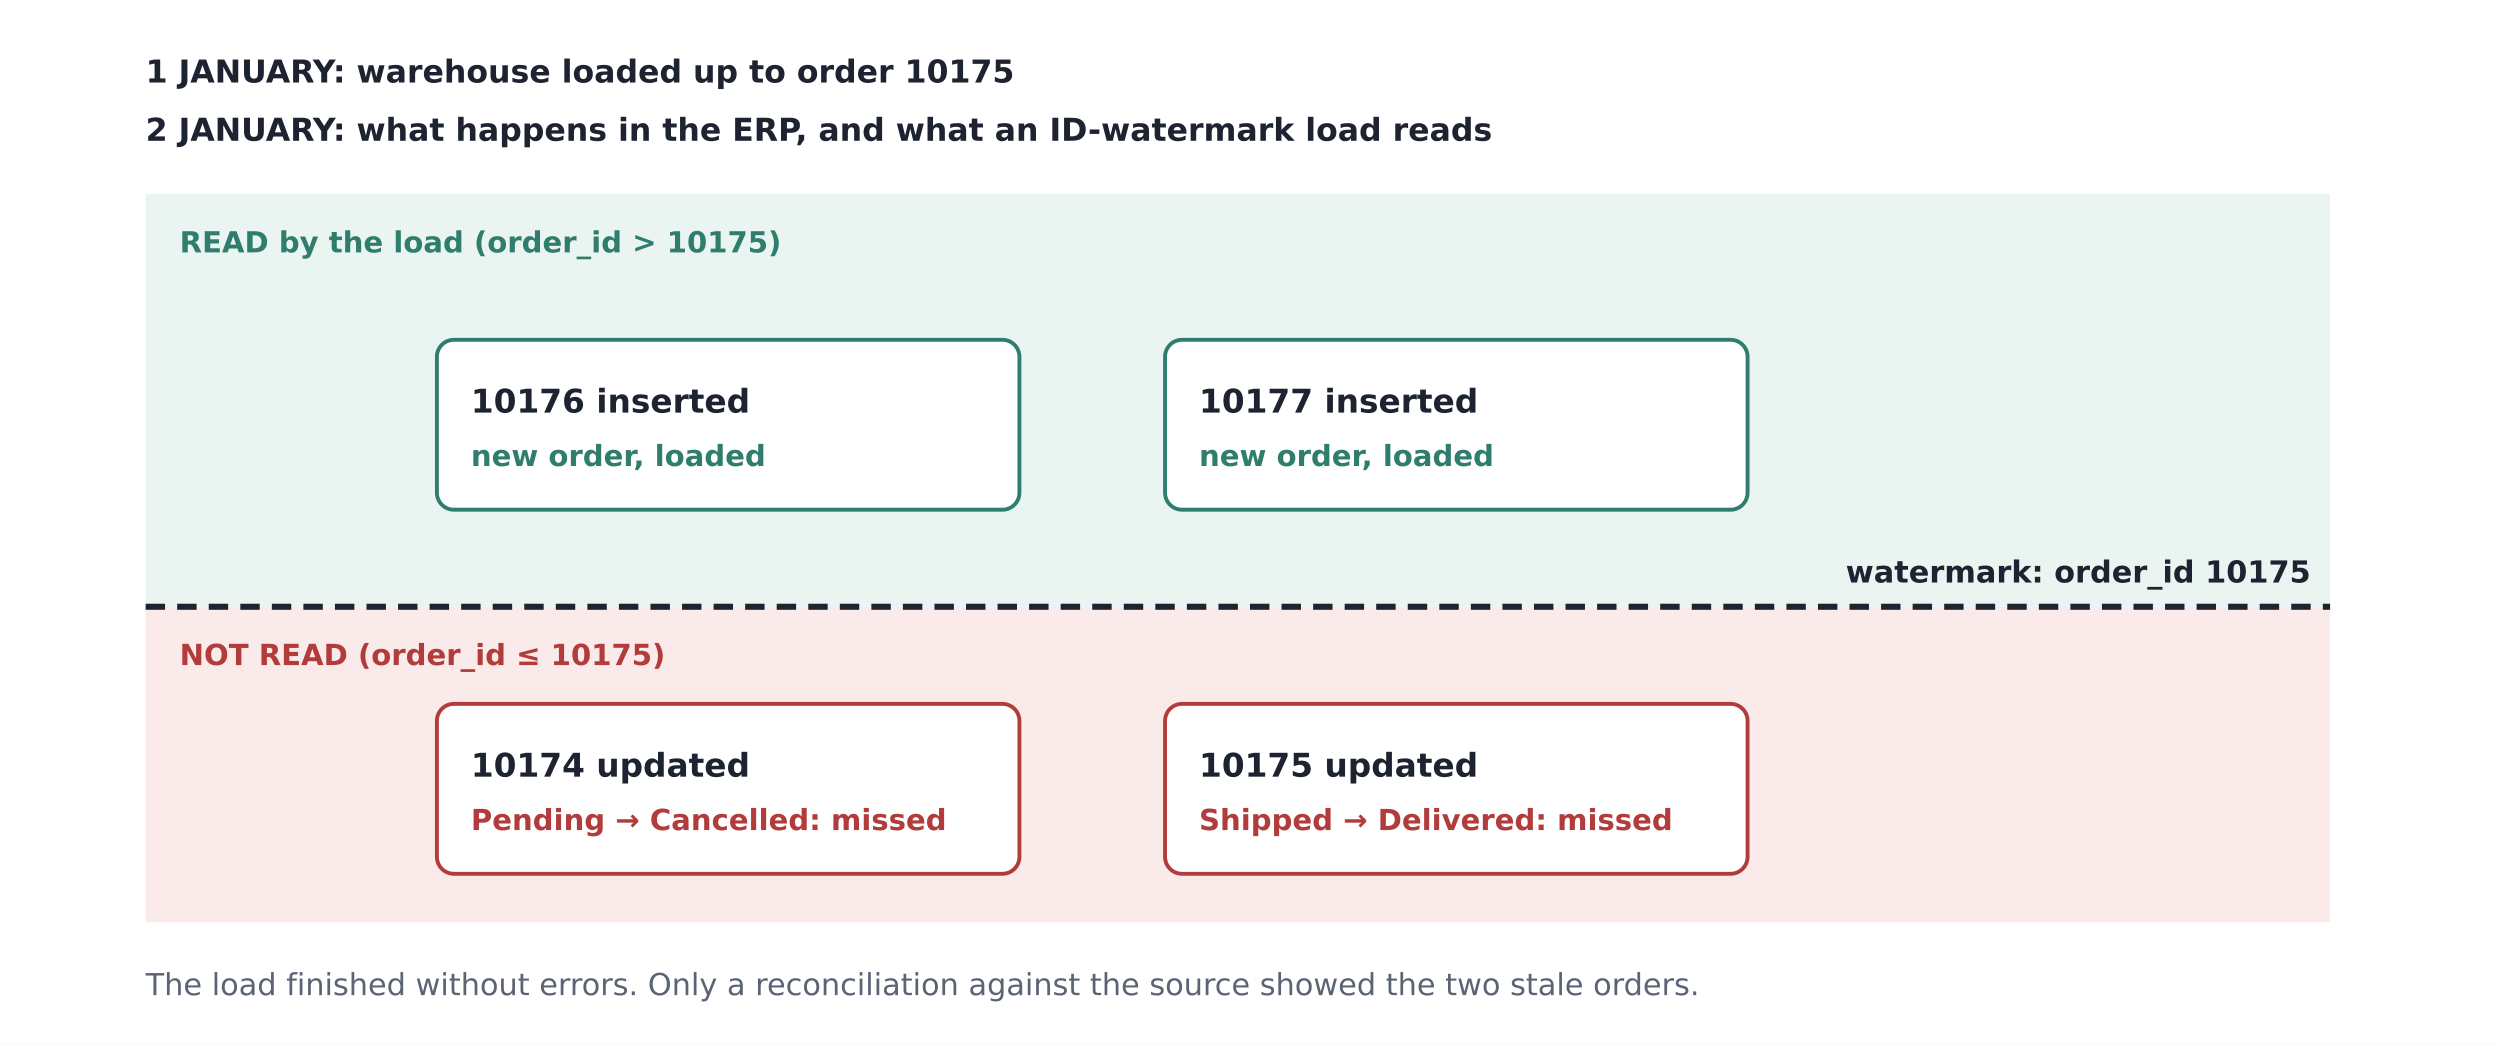
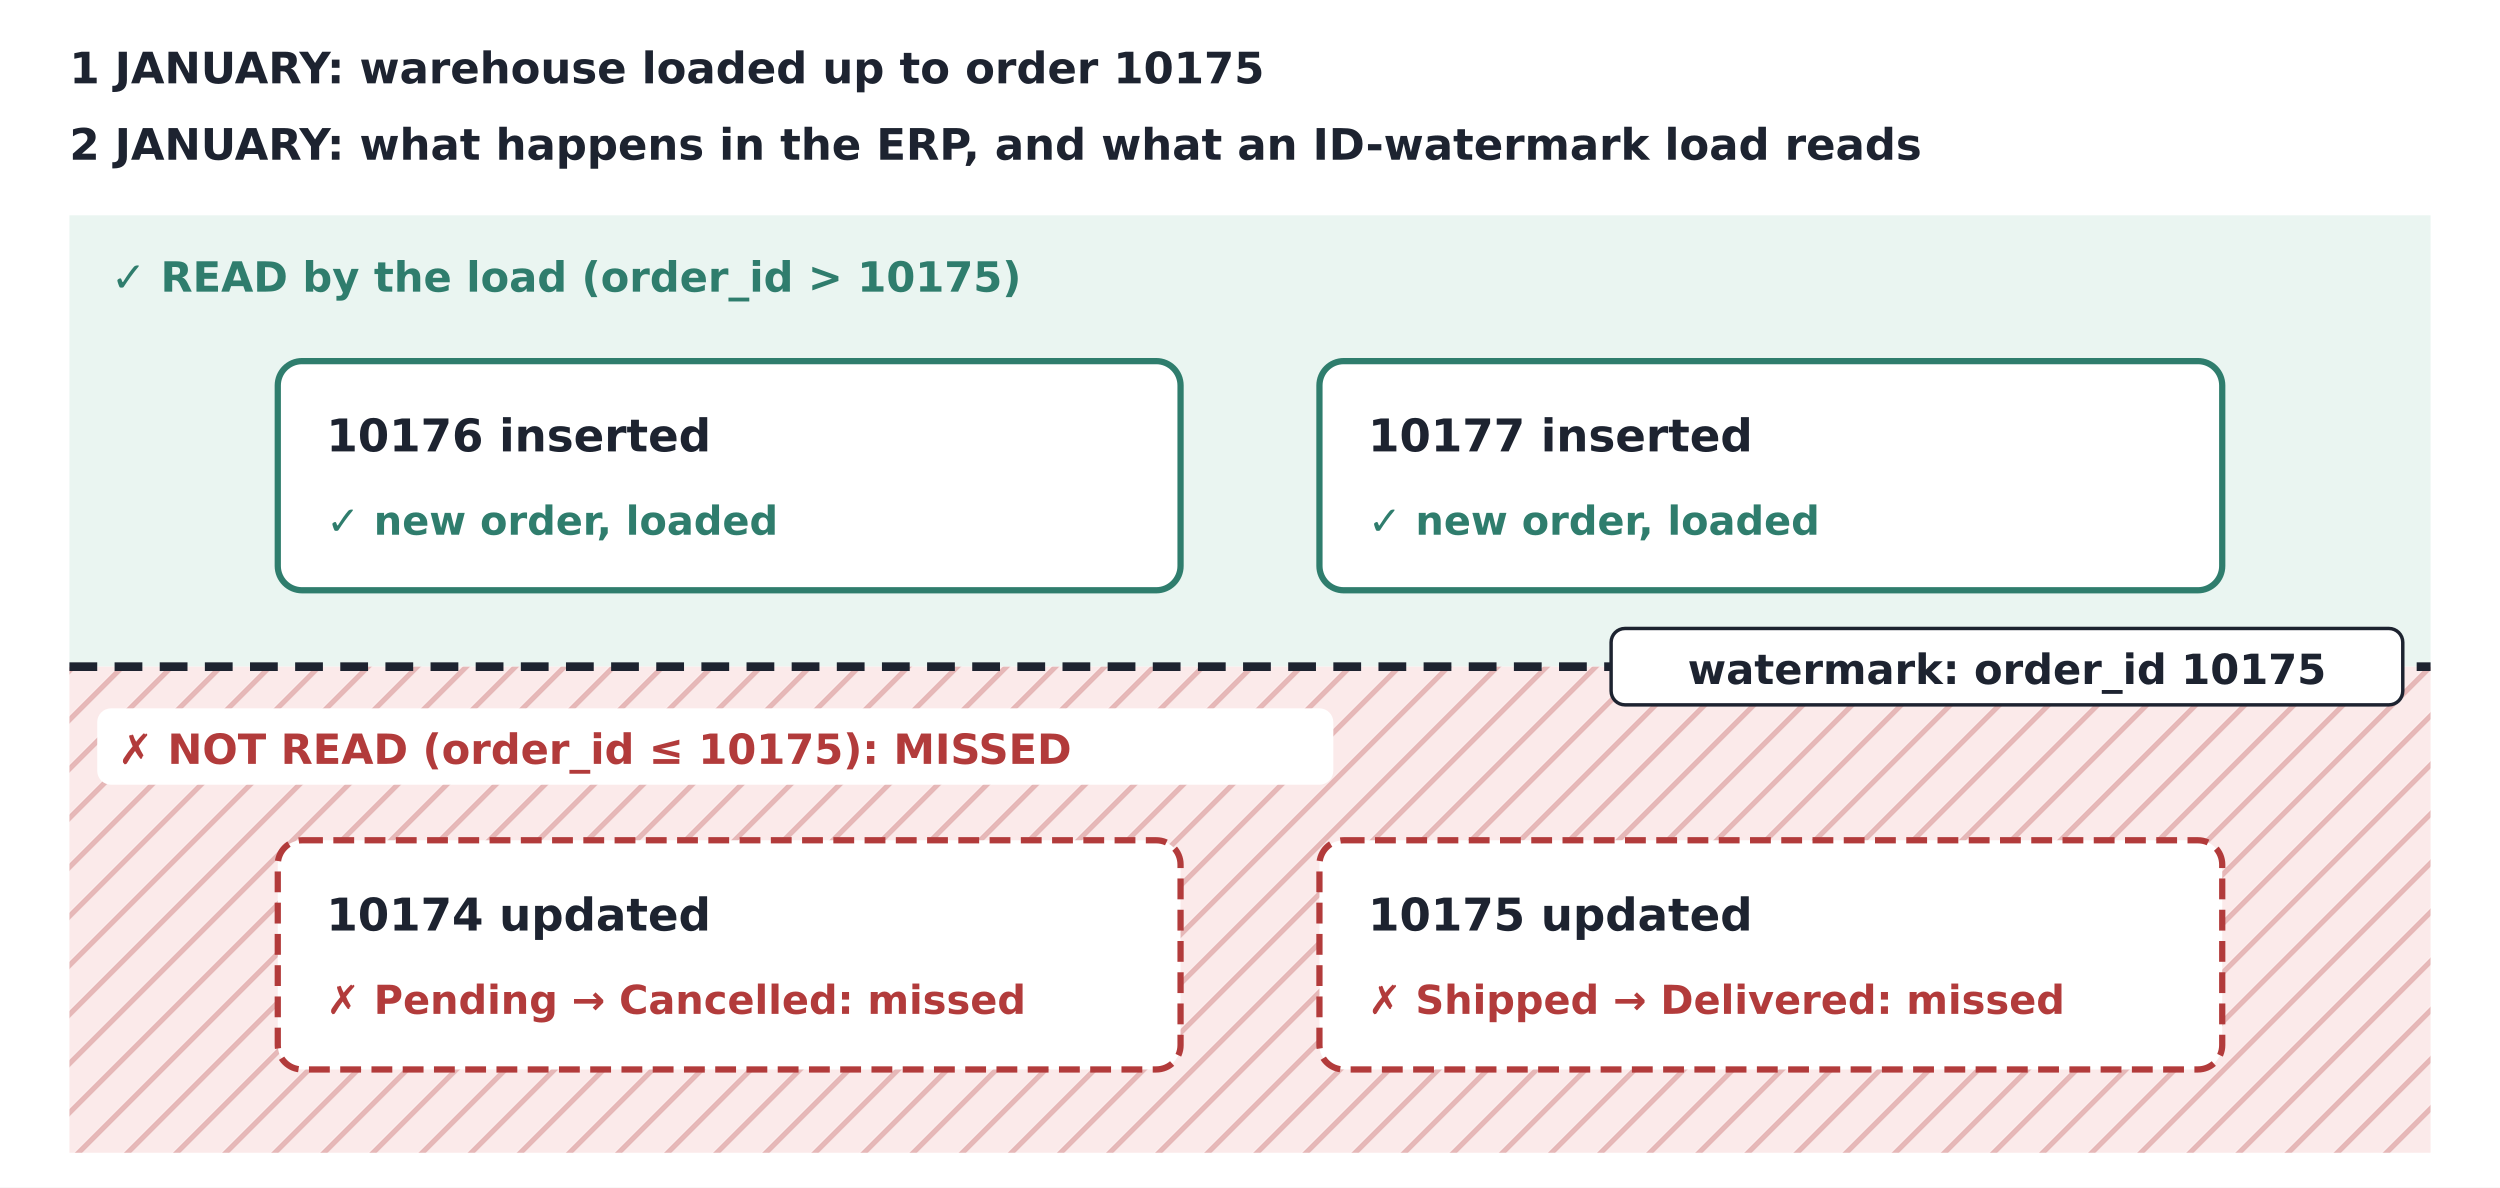
- <svg xmlns="http://www.w3.org/2000/svg" width="1030" height="430" viewBox="0 0 1030 430" font-family="DejaVu Sans, Arial, sans-serif">
-   <rect width="1030" height="430" fill="#ffffff" />
-   <text x="60" y="34" font-size="13" fill="#1d2330" font-weight="bold" text-anchor="start">1 JANUARY: warehouse loaded up to order 10175</text>
-   <text x="60" y="58" font-size="13" fill="#1d2330" font-weight="bold" text-anchor="start">2 JANUARY: what happens in the ERP, and what an ID-watermark load reads</text>
-   <rect x="60" y="80" width="900" height="170" rx="0" fill="#eaf5f1" stroke="none" stroke-width="1" />
-   <rect x="60" y="250" width="900" height="130" rx="0" fill="#fbeaea" stroke="none" stroke-width="1" />
-   <path d="M60,250 H960" fill="none" stroke="#1d2330" stroke-width="2.5" stroke-linejoin="round" stroke-dasharray="8 5" />
-   <text x="952" y="240" font-size="12.5" fill="#1d2330" font-weight="bold" text-anchor="end">watermark: order_id 10175</text>
-   <text x="74" y="104" font-size="12" fill="#2f7d6d" font-weight="bold" text-anchor="start">READ by the load (order_id &gt; 10175)</text>
-   <text x="74" y="274" font-size="12" fill="#b23b3b" font-weight="bold" text-anchor="start">NOT READ (order_id ≤ 10175)</text>
-   <rect x="180" y="140" width="240" height="70" rx="7" fill="#fff" stroke="#2f7d6d" stroke-width="1.6" />
-   <text x="194" y="170" font-size="13.5" fill="#1d2330" font-weight="bold" text-anchor="start">10176 inserted</text>
-   <text x="194" y="192" font-size="12" fill="#2f7d6d" font-weight="bold" text-anchor="start">new order, loaded</text>
-   <rect x="480" y="140" width="240" height="70" rx="7" fill="#fff" stroke="#2f7d6d" stroke-width="1.6" />
-   <text x="494" y="170" font-size="13.5" fill="#1d2330" font-weight="bold" text-anchor="start">10177 inserted</text>
-   <text x="494" y="192" font-size="12" fill="#2f7d6d" font-weight="bold" text-anchor="start">new order, loaded</text>
-   <rect x="180" y="290" width="240" height="70" rx="7" fill="#fff" stroke="#b23b3b" stroke-width="1.6" />
-   <text x="194" y="320" font-size="13.5" fill="#1d2330" font-weight="bold" text-anchor="start">10174 updated</text>
-   <text x="194" y="342" font-size="12" fill="#b23b3b" font-weight="bold" text-anchor="start">Pending → Cancelled: missed</text>
-   <rect x="480" y="290" width="240" height="70" rx="7" fill="#fff" stroke="#b23b3b" stroke-width="1.6" />
-   <text x="494" y="320" font-size="13.5" fill="#1d2330" font-weight="bold" text-anchor="start">10175 updated</text>
-   <text x="494" y="342" font-size="12" fill="#b23b3b" font-weight="bold" text-anchor="start">Shipped → Delivered: missed</text>
-   <text x="60" y="410" font-size="12.5" fill="#5b6475" font-weight="normal" text-anchor="start">The load finished without errors. Only a reconciliation against the source showed the two stale orders.</text>
+ <svg xmlns="http://www.w3.org/2000/svg" width="720" height="342" viewBox="0 0 720 342" font-family="DejaVu Sans, Arial, sans-serif">
+   <rect width="720" height="342" fill="#ffffff" />
+   <defs>
+     <pattern id="hatch45" width="10" height="10" patternUnits="userSpaceOnUse" patternTransform="rotate(45)">
+       <rect width="10" height="10" fill="#fbeaea" />
+       <line x1="0" y1="0" x2="0" y2="10" stroke="#e6b8b8" stroke-width="3" />
+     </pattern>
+   </defs>
+   <text x="20" y="24" font-size="12.5" fill="#1d2330" font-weight="bold" text-anchor="start">1 JANUARY: warehouse loaded up to order 10175</text>
+   <text x="20" y="46" font-size="12.5" fill="#1d2330" font-weight="bold" text-anchor="start">2 JANUARY: what happens in the ERP, and what an ID-watermark load reads</text>
+   <rect x="20" y="62" width="680" height="130" rx="0" fill="#eaf5f1" stroke="none" stroke-width="1" />
+   <rect x="20" y="192" width="680" height="140" rx="0" fill="url(#hatch45)" stroke="none" stroke-width="1" />
+   <path d="M20,192 H700" fill="none" stroke="#1d2330" stroke-width="2.5" stroke-linejoin="round" stroke-dasharray="8 5" />
+   <rect x="464" y="181" width="228" height="22" rx="4" fill="#fff" stroke="#1d2330" stroke-width="1" />
+   <text x="578" y="197" font-size="12" fill="#1d2330" font-weight="bold" text-anchor="middle">watermark: order_id 10175</text>
+   <text x="32" y="84" font-size="12" fill="#2f7d6d" font-weight="bold" text-anchor="start">✓ READ by the load (order_id &gt; 10175)</text>
+   <rect x="28" y="204" width="356" height="22" rx="4" fill="#fff" stroke="none" stroke-width="1" />
+   <text x="34" y="220" font-size="12" fill="#b23b3b" font-weight="bold" text-anchor="start">✗ NOT READ (order_id ≤ 10175): MISSED</text>
+   <rect x="80" y="104" width="260" height="66" rx="7" fill="#fff" stroke="#2f7d6d" stroke-width="1.8" />
+   <text x="94" y="130" font-size="13" fill="#1d2330" font-weight="bold" text-anchor="start">10176 inserted</text>
+   <text x="94" y="154" font-size="11.5" fill="#2f7d6d" font-weight="bold" text-anchor="start">✓ new order, loaded</text>
+   <rect x="380" y="104" width="260" height="66" rx="7" fill="#fff" stroke="#2f7d6d" stroke-width="1.8" />
+   <text x="394" y="130" font-size="13" fill="#1d2330" font-weight="bold" text-anchor="start">10177 inserted</text>
+   <text x="394" y="154" font-size="11.5" fill="#2f7d6d" font-weight="bold" text-anchor="start">✓ new order, loaded</text>
+   <rect x="80" y="242" width="260" height="66" rx="7" fill="#fff" stroke="#b23b3b" stroke-width="1.8" stroke-dasharray="6 3" />
+   <text x="94" y="268" font-size="13" fill="#1d2330" font-weight="bold" text-anchor="start">10174 updated</text>
+   <text x="94" y="292" font-size="11.5" fill="#b23b3b" font-weight="bold" text-anchor="start">✗ Pending → Cancelled: missed</text>
+   <rect x="380" y="242" width="260" height="66" rx="7" fill="#fff" stroke="#b23b3b" stroke-width="1.8" stroke-dasharray="6 3" />
+   <text x="394" y="268" font-size="13" fill="#1d2330" font-weight="bold" text-anchor="start">10175 updated</text>
+   <text x="394" y="292" font-size="11.5" fill="#b23b3b" font-weight="bold" text-anchor="start">✗ Shipped → Delivered: missed</text>
</svg>
